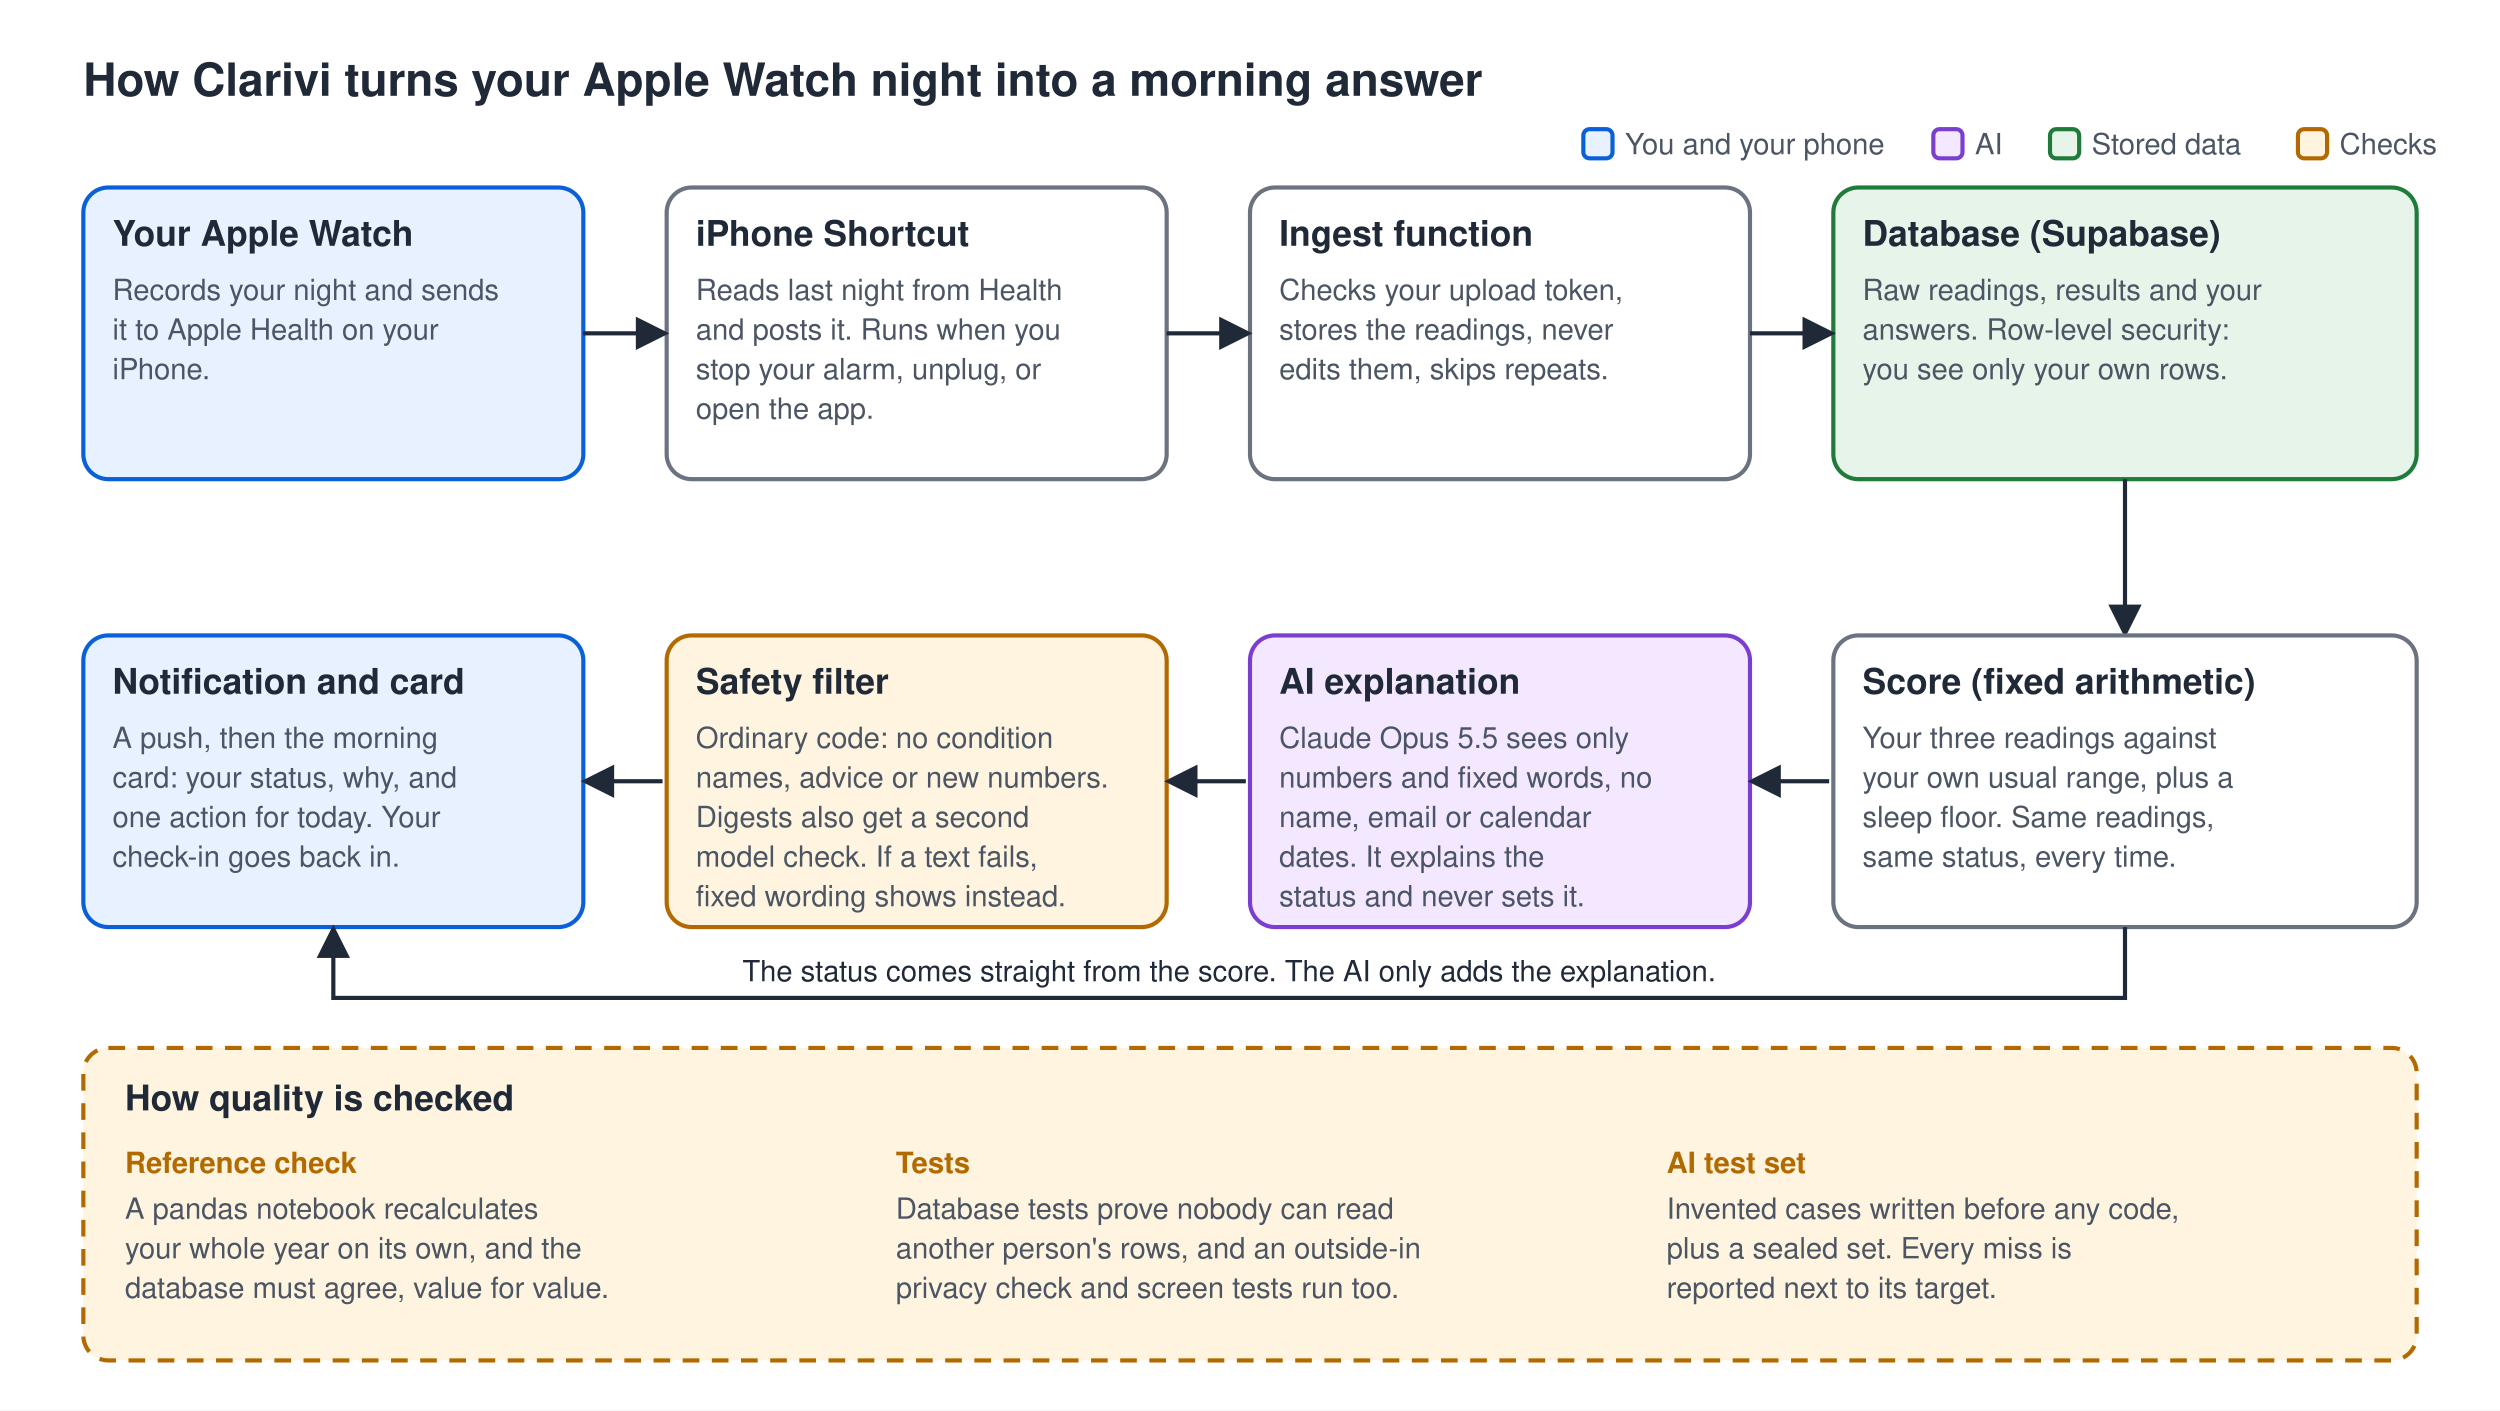
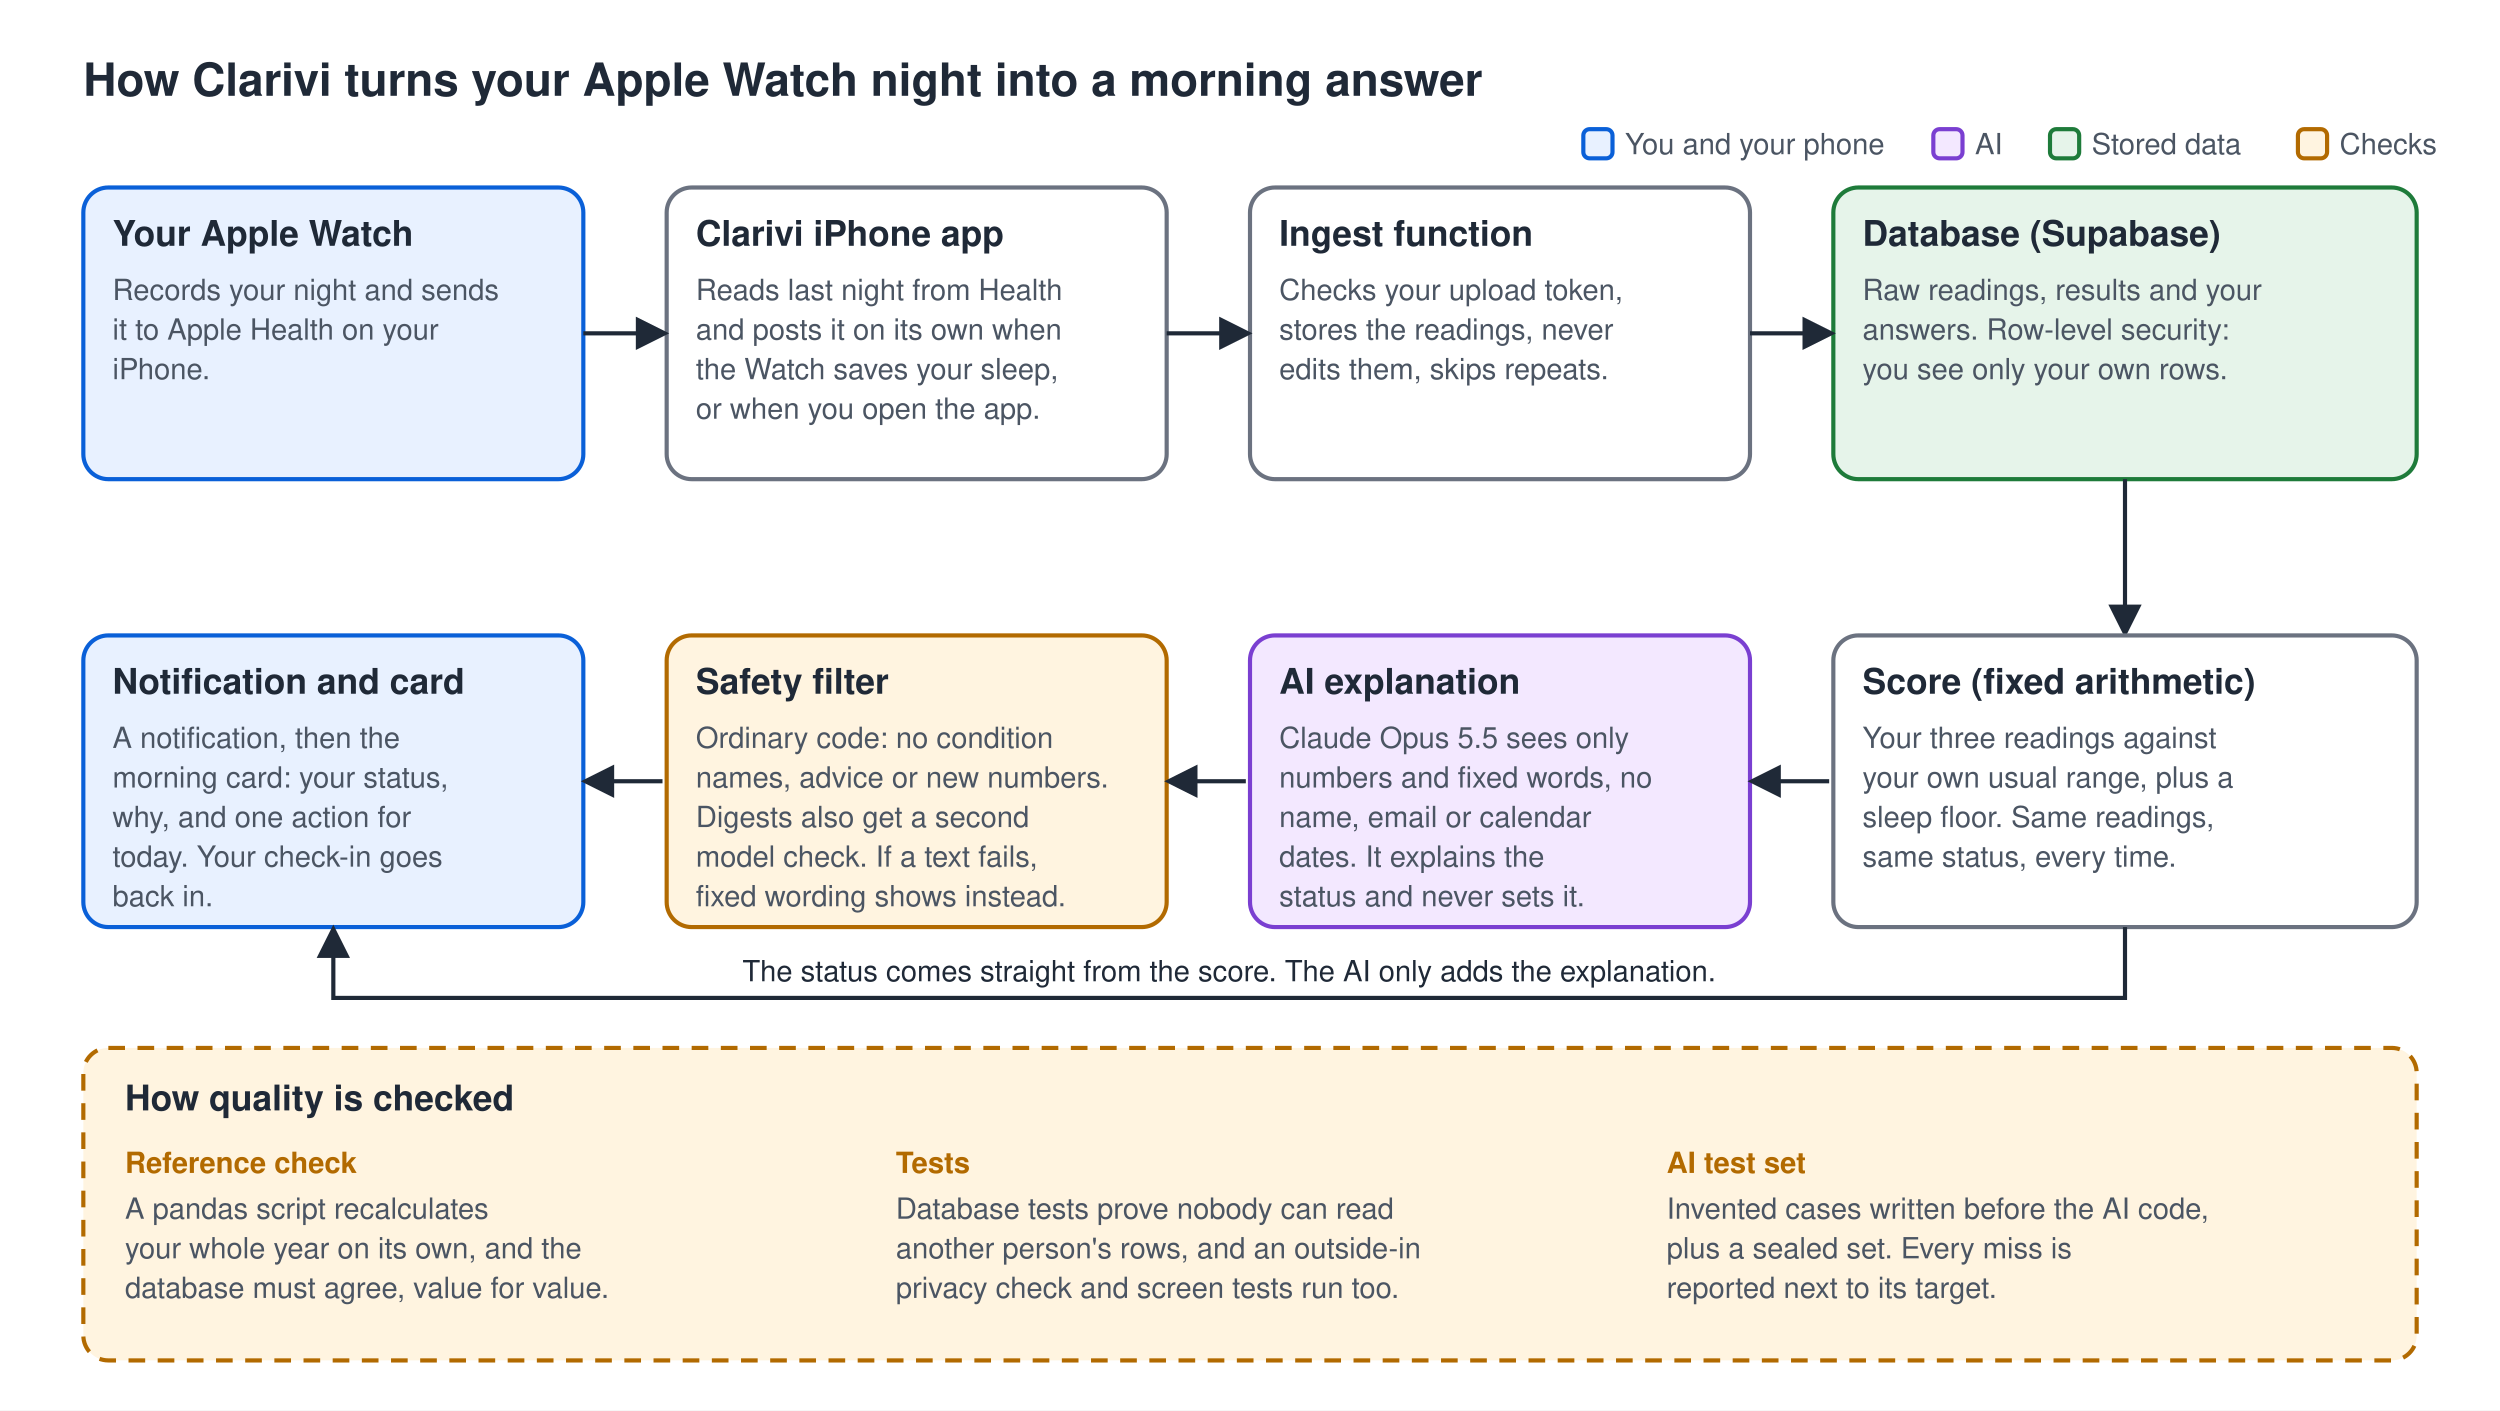
- <svg xmlns="http://www.w3.org/2000/svg" viewBox="0 0 1200 677" width="1200" height="677" font-family="Helvetica Neue, Helvetica, Arial, sans-serif" role="img" aria-label="Architecture of Clarivi: readings flow from the Apple Watch through an iPhone Shortcut and an ingest function into a secured database, a fixed score sets the status, an AI explains it behind a safety filter, and a notification and card deliver it, with reference checks, tests and an AI test set around it.">
+ <svg xmlns="http://www.w3.org/2000/svg" viewBox="0 0 1200 677" width="1200" height="677" font-family="Helvetica Neue, Helvetica, Arial, sans-serif" role="img" aria-label="Architecture of Clarivi: readings flow from the Apple Watch through the Clarivi iPhone app and an ingest function into a secured database, a fixed score sets the status, an AI explains it behind a safety filter, and a notification and card deliver it, with reference checks, tests and an AI test set around it.">
  <defs>
    <marker id="arrow" viewBox="0 0 10 10" refX="8" refY="5" markerWidth="8" markerHeight="8" orient="auto-start-reverse">
      <path d="M0,0 L10,5 L0,10 z" fill="#1F2937" />
    </marker>
  </defs>
  <rect width="1200" height="677" fill="#FFFFFF" />
  <text x="40" y="46" font-size="22" font-weight="700" fill="#1F2937">How Clarivi turns your Apple Watch night into a morning answer</text>
  <rect x="760" y="62" width="14" height="14" rx="3" fill="#E8F1FF" stroke="#0A60D8" stroke-width="2" />
  <text x="780" y="74" font-size="14" fill="#4B5563">You and your phone</text>
  <rect x="928" y="62" width="14" height="14" rx="3" fill="#F3E8FF" stroke="#7A3FD1" stroke-width="2" />
  <text x="948" y="74" font-size="14" fill="#4B5563">AI</text>
  <rect x="984" y="62" width="14" height="14" rx="3" fill="#E6F4EA" stroke="#1E7B3A" stroke-width="2" />
  <text x="1004" y="74" font-size="14" fill="#4B5563">Stored data</text>
  <rect x="1103" y="62" width="14" height="14" rx="3" fill="#FFF4E0" stroke="#B26A00" stroke-width="2" />
  <text x="1123" y="74" font-size="14" fill="#4B5563">Checks</text>
  <rect x="40" y="90" width="240" height="140" rx="12" fill="#E8F1FF" stroke="#0A60D8" stroke-width="2" />
  <text x="54" y="118" font-size="17" font-weight="700" fill="#1F2937">Your Apple Watch</text>
  <text x="54" y="144" font-size="14" fill="#4B5563">Records your night and sends</text>
  <text x="54" y="163" font-size="14" fill="#4B5563">it to Apple Health on your</text>
  <text x="54" y="182" font-size="14" fill="#4B5563">iPhone.</text>
  <rect x="320" y="90" width="240" height="140" rx="12" fill="#FFFFFF" stroke="#6B7280" stroke-width="2" />
-   <text x="334" y="118" font-size="17" font-weight="700" fill="#1F2937">iPhone Shortcut</text>
+   <text x="334" y="118" font-size="17" font-weight="700" fill="#1F2937">Clarivi iPhone app</text>
  <text x="334" y="144" font-size="14" fill="#4B5563">Reads last night from Health</text>
-   <text x="334" y="163" font-size="14" fill="#4B5563">and posts it. Runs when you</text>
-   <text x="334" y="182" font-size="14" fill="#4B5563">stop your alarm, unplug, or</text>
-   <text x="334" y="201" font-size="14" fill="#4B5563">open the app.</text>
+   <text x="334" y="163" font-size="14" fill="#4B5563">and posts it on its own when</text>
+   <text x="334" y="182" font-size="14" fill="#4B5563">the Watch saves your sleep,</text>
+   <text x="334" y="201" font-size="14" fill="#4B5563">or when you open the app.</text>
  <rect x="600" y="90" width="240" height="140" rx="12" fill="#FFFFFF" stroke="#6B7280" stroke-width="2" />
  <text x="614" y="118" font-size="17" font-weight="700" fill="#1F2937">Ingest function</text>
  <text x="614" y="144" font-size="14" fill="#4B5563">Checks your upload token,</text>
  <text x="614" y="163" font-size="14" fill="#4B5563">stores the readings, never</text>
  <text x="614" y="182" font-size="14" fill="#4B5563">edits them, skips repeats.</text>
  <rect x="880" y="90" width="280" height="140" rx="12" fill="#E6F4EA" stroke="#1E7B3A" stroke-width="2" />
  <text x="894" y="118" font-size="17" font-weight="700" fill="#1F2937">Database (Supabase)</text>
  <text x="894" y="144" font-size="14" fill="#4B5563">Raw readings, results and your</text>
  <text x="894" y="163" font-size="14" fill="#4B5563">answers. Row-level security:</text>
  <text x="894" y="182" font-size="14" fill="#4B5563">you see only your own rows.</text>
  <line x1="280" y1="160" x2="318" y2="160" stroke="#1F2937" stroke-width="2" marker-end="url(#arrow)" />
  <line x1="560" y1="160" x2="598" y2="160" stroke="#1F2937" stroke-width="2" marker-end="url(#arrow)" />
  <line x1="840" y1="160" x2="878" y2="160" stroke="#1F2937" stroke-width="2" marker-end="url(#arrow)" />
  <line x1="1020" y1="230" x2="1020" y2="303" stroke="#1F2937" stroke-width="2" marker-end="url(#arrow)" />
  <rect x="880" y="305" width="280" height="140" rx="12" fill="#FFFFFF" stroke="#6B7280" stroke-width="2" />
  <text x="894" y="333" font-size="17" font-weight="700" fill="#1F2937">Score (fixed arithmetic)</text>
  <text x="894" y="359" font-size="14" fill="#4B5563">Your three readings against</text>
  <text x="894" y="378" font-size="14" fill="#4B5563">your own usual range, plus a</text>
  <text x="894" y="397" font-size="14" fill="#4B5563">sleep floor. Same readings,</text>
  <text x="894" y="416" font-size="14" fill="#4B5563">same status, every time.</text>
  <rect x="600" y="305" width="240" height="140" rx="12" fill="#F3E8FF" stroke="#7A3FD1" stroke-width="2" />
  <text x="614" y="333" font-size="17" font-weight="700" fill="#1F2937">AI explanation</text>
  <text x="614" y="359" font-size="14" fill="#4B5563">Claude Opus 5.5 sees only</text>
  <text x="614" y="378" font-size="14" fill="#4B5563">numbers and fixed words, no</text>
  <text x="614" y="397" font-size="14" fill="#4B5563">name, email or calendar</text>
  <text x="614" y="416" font-size="14" fill="#4B5563">dates. It explains the</text>
  <text x="614" y="435" font-size="14" fill="#4B5563">status and never sets it.</text>
  <rect x="320" y="305" width="240" height="140" rx="12" fill="#FFF4E0" stroke="#B26A00" stroke-width="2" />
  <text x="334" y="333" font-size="17" font-weight="700" fill="#1F2937">Safety filter</text>
  <text x="334" y="359" font-size="14" fill="#4B5563">Ordinary code: no condition</text>
  <text x="334" y="378" font-size="14" fill="#4B5563">names, advice or new numbers.</text>
  <text x="334" y="397" font-size="14" fill="#4B5563">Digests also get a second</text>
  <text x="334" y="416" font-size="14" fill="#4B5563">model check. If a text fails,</text>
  <text x="334" y="435" font-size="14" fill="#4B5563">fixed wording shows instead.</text>
  <rect x="40" y="305" width="240" height="140" rx="12" fill="#E8F1FF" stroke="#0A60D8" stroke-width="2" />
  <text x="54" y="333" font-size="17" font-weight="700" fill="#1F2937">Notification and card</text>
-   <text x="54" y="359" font-size="14" fill="#4B5563">A push, then the morning</text>
-   <text x="54" y="378" font-size="14" fill="#4B5563">card: your status, why, and</text>
-   <text x="54" y="397" font-size="14" fill="#4B5563">one action for today. Your</text>
-   <text x="54" y="416" font-size="14" fill="#4B5563">check-in goes back in.</text>
+   <text x="54" y="359" font-size="14" fill="#4B5563">A notification, then the</text>
+   <text x="54" y="378" font-size="14" fill="#4B5563">morning card: your status,</text>
+   <text x="54" y="397" font-size="14" fill="#4B5563">why, and one action for</text>
+   <text x="54" y="416" font-size="14" fill="#4B5563">today. Your check-in goes</text>
+   <text x="54" y="435" font-size="14" fill="#4B5563">back in.</text>
  <line x1="878" y1="375" x2="842" y2="375" stroke="#1F2937" stroke-width="2" marker-end="url(#arrow)" />
  <line x1="598" y1="375" x2="562" y2="375" stroke="#1F2937" stroke-width="2" marker-end="url(#arrow)" />
  <line x1="318" y1="375" x2="282" y2="375" stroke="#1F2937" stroke-width="2" marker-end="url(#arrow)" />
  <polyline points="1020,445 1020,479 160,479 160,447" fill="none" stroke="#1F2937" stroke-width="2" stroke-dasharray="2 0" marker-end="url(#arrow)" />
  <text x="590" y="471" font-size="14" text-anchor="middle" fill="#1F2937">The status comes straight from the score. The AI only adds the explanation.</text>
  <rect x="40" y="503" width="1120" height="150" rx="12" fill="#FFF4E0" stroke="#B26A00" stroke-width="2" stroke-dasharray="8 6" />
  <text x="60" y="533" font-size="17" font-weight="700" fill="#1F2937">How quality is checked</text>
  <text x="60" y="563" font-size="14" font-weight="700" fill="#B26A00">Reference check</text>
-   <text x="60" y="585" font-size="14" fill="#4B5563">A pandas notebook recalculates</text>
+   <text x="60" y="585" font-size="14" fill="#4B5563">A pandas script recalculates</text>
  <text x="60" y="604" font-size="14" fill="#4B5563">your whole year on its own, and the</text>
  <text x="60" y="623" font-size="14" fill="#4B5563">database must agree, value for value.</text>
  <text x="430" y="563" font-size="14" font-weight="700" fill="#B26A00">Tests</text>
  <text x="430" y="585" font-size="14" fill="#4B5563">Database tests prove nobody can read</text>
  <text x="430" y="604" font-size="14" fill="#4B5563">another person's rows, and an outside-in</text>
  <text x="430" y="623" font-size="14" fill="#4B5563">privacy check and screen tests run too.</text>
  <text x="800" y="563" font-size="14" font-weight="700" fill="#B26A00">AI test set</text>
-   <text x="800" y="585" font-size="14" fill="#4B5563">Invented cases written before any code,</text>
+   <text x="800" y="585" font-size="14" fill="#4B5563">Invented cases written before the AI code,</text>
  <text x="800" y="604" font-size="14" fill="#4B5563">plus a sealed set. Every miss is</text>
  <text x="800" y="623" font-size="14" fill="#4B5563">reported next to its target.</text>
</svg>
